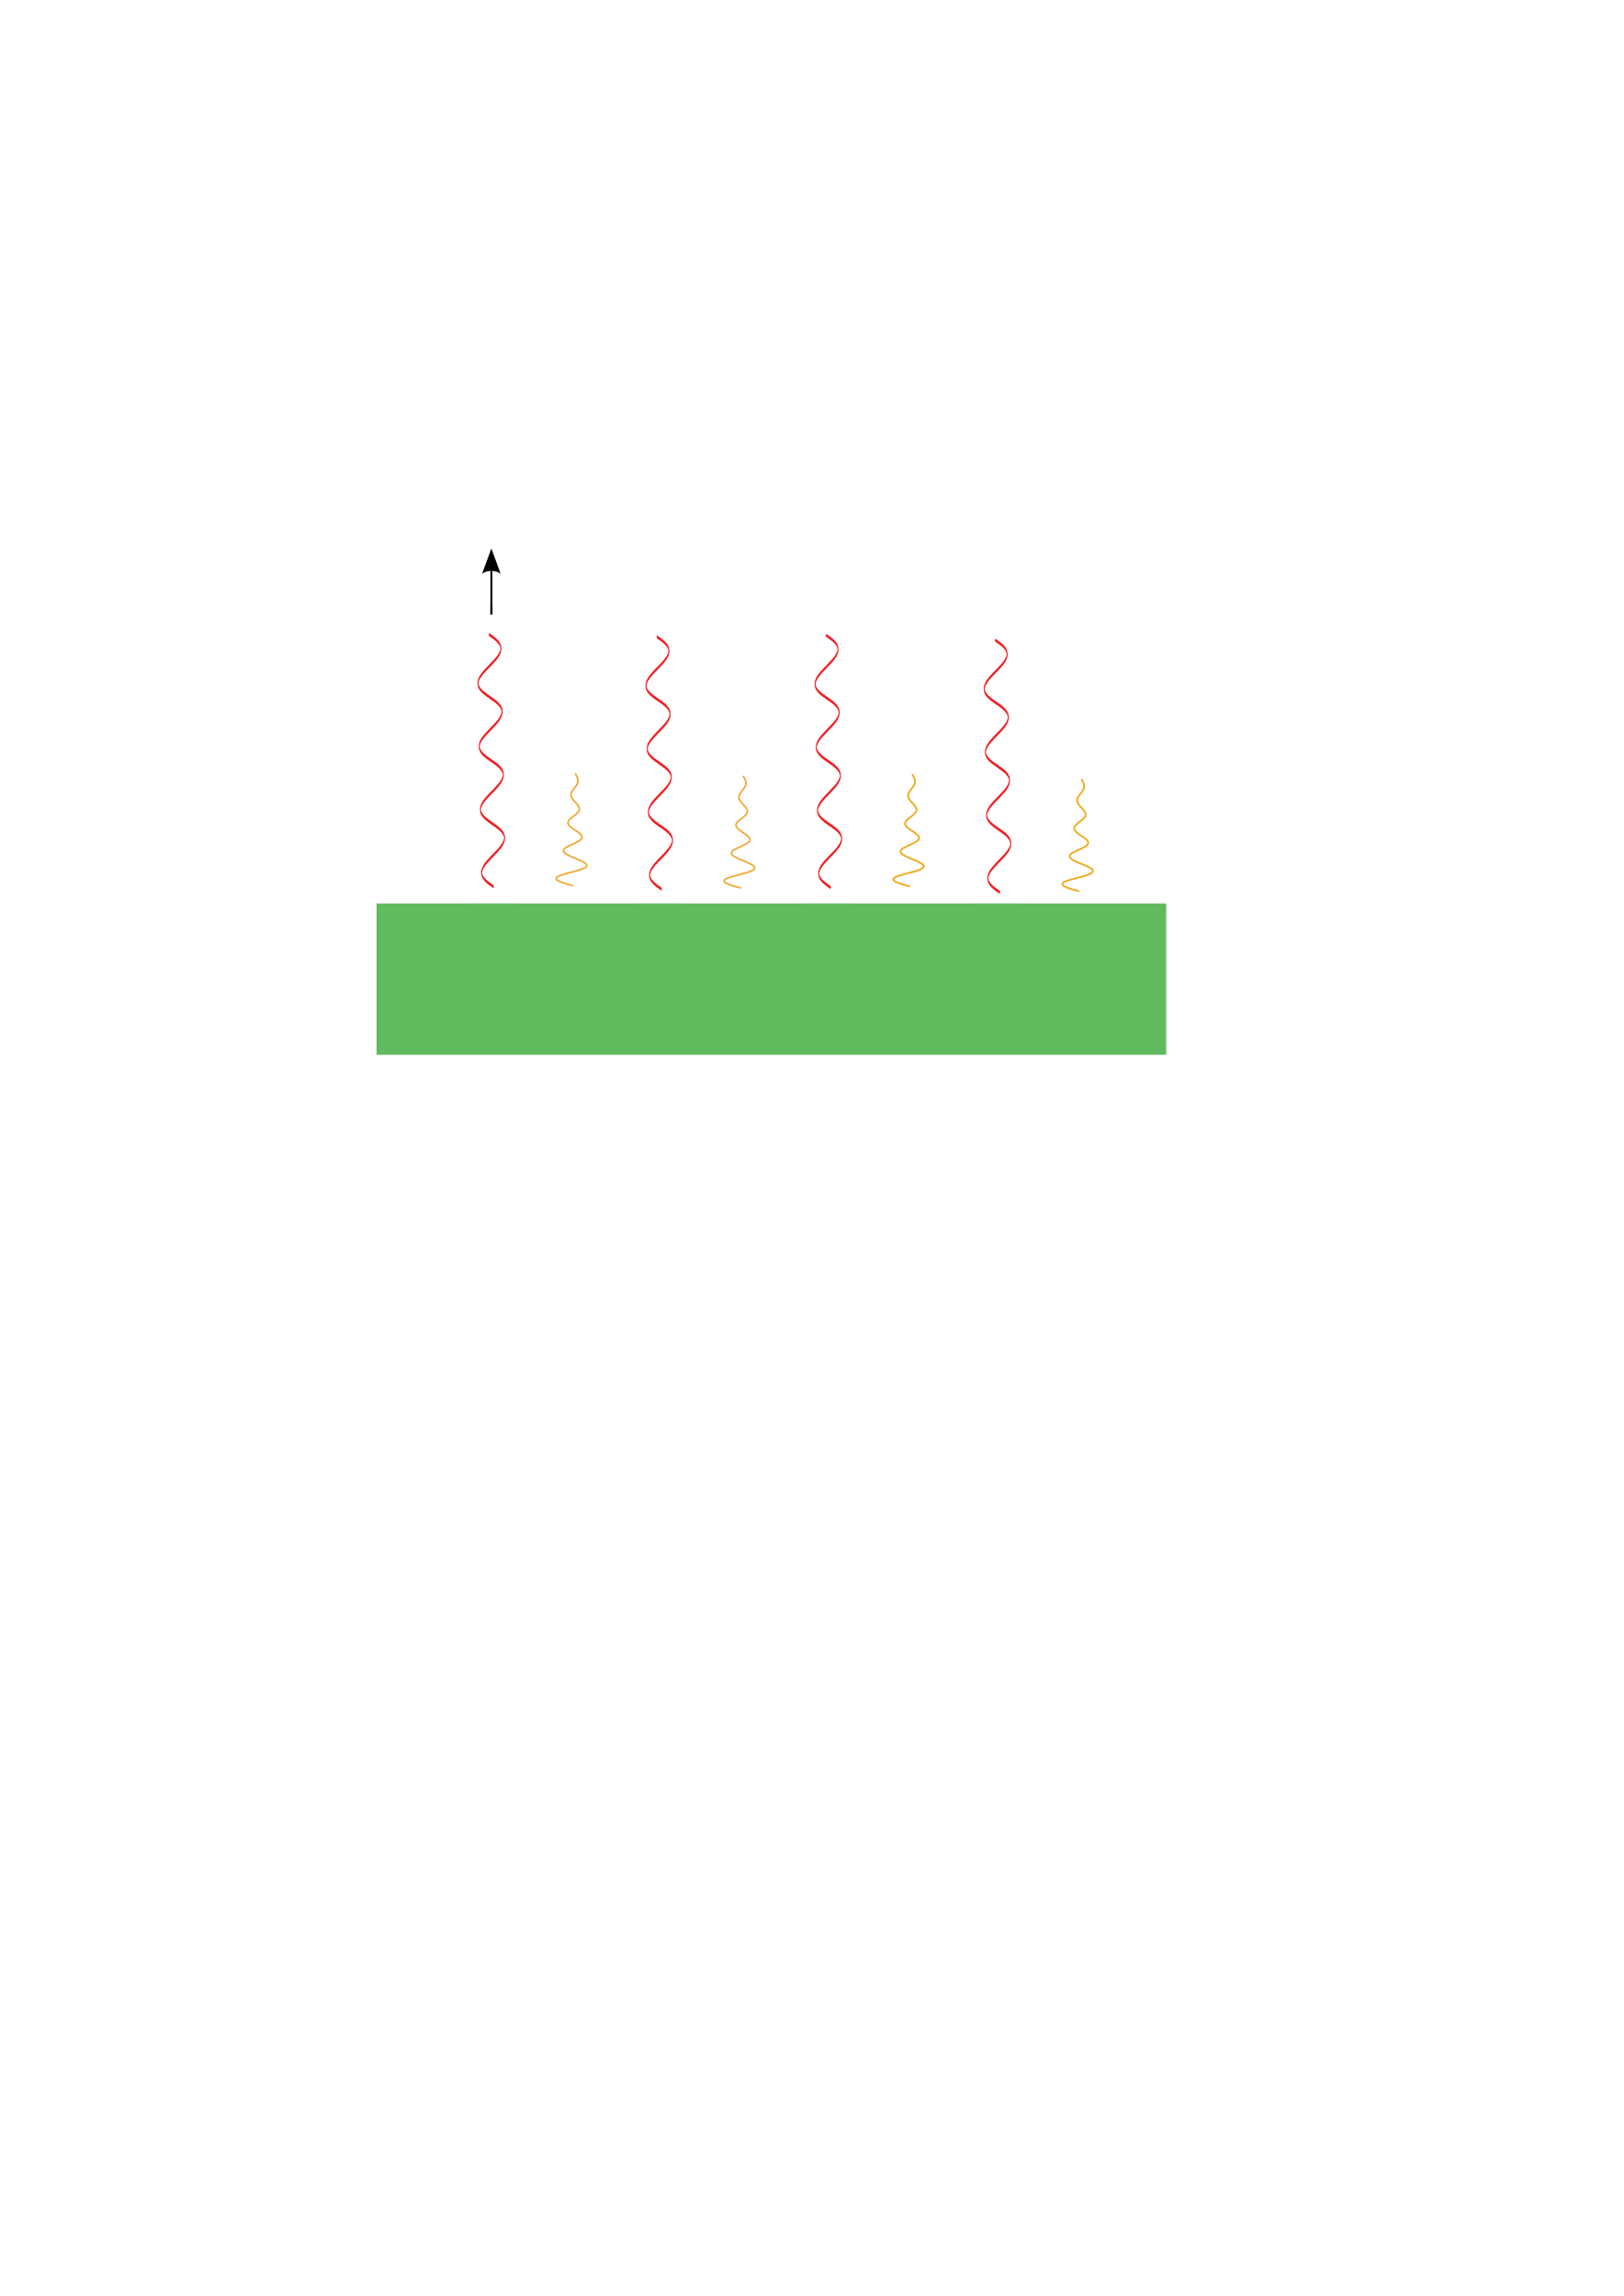
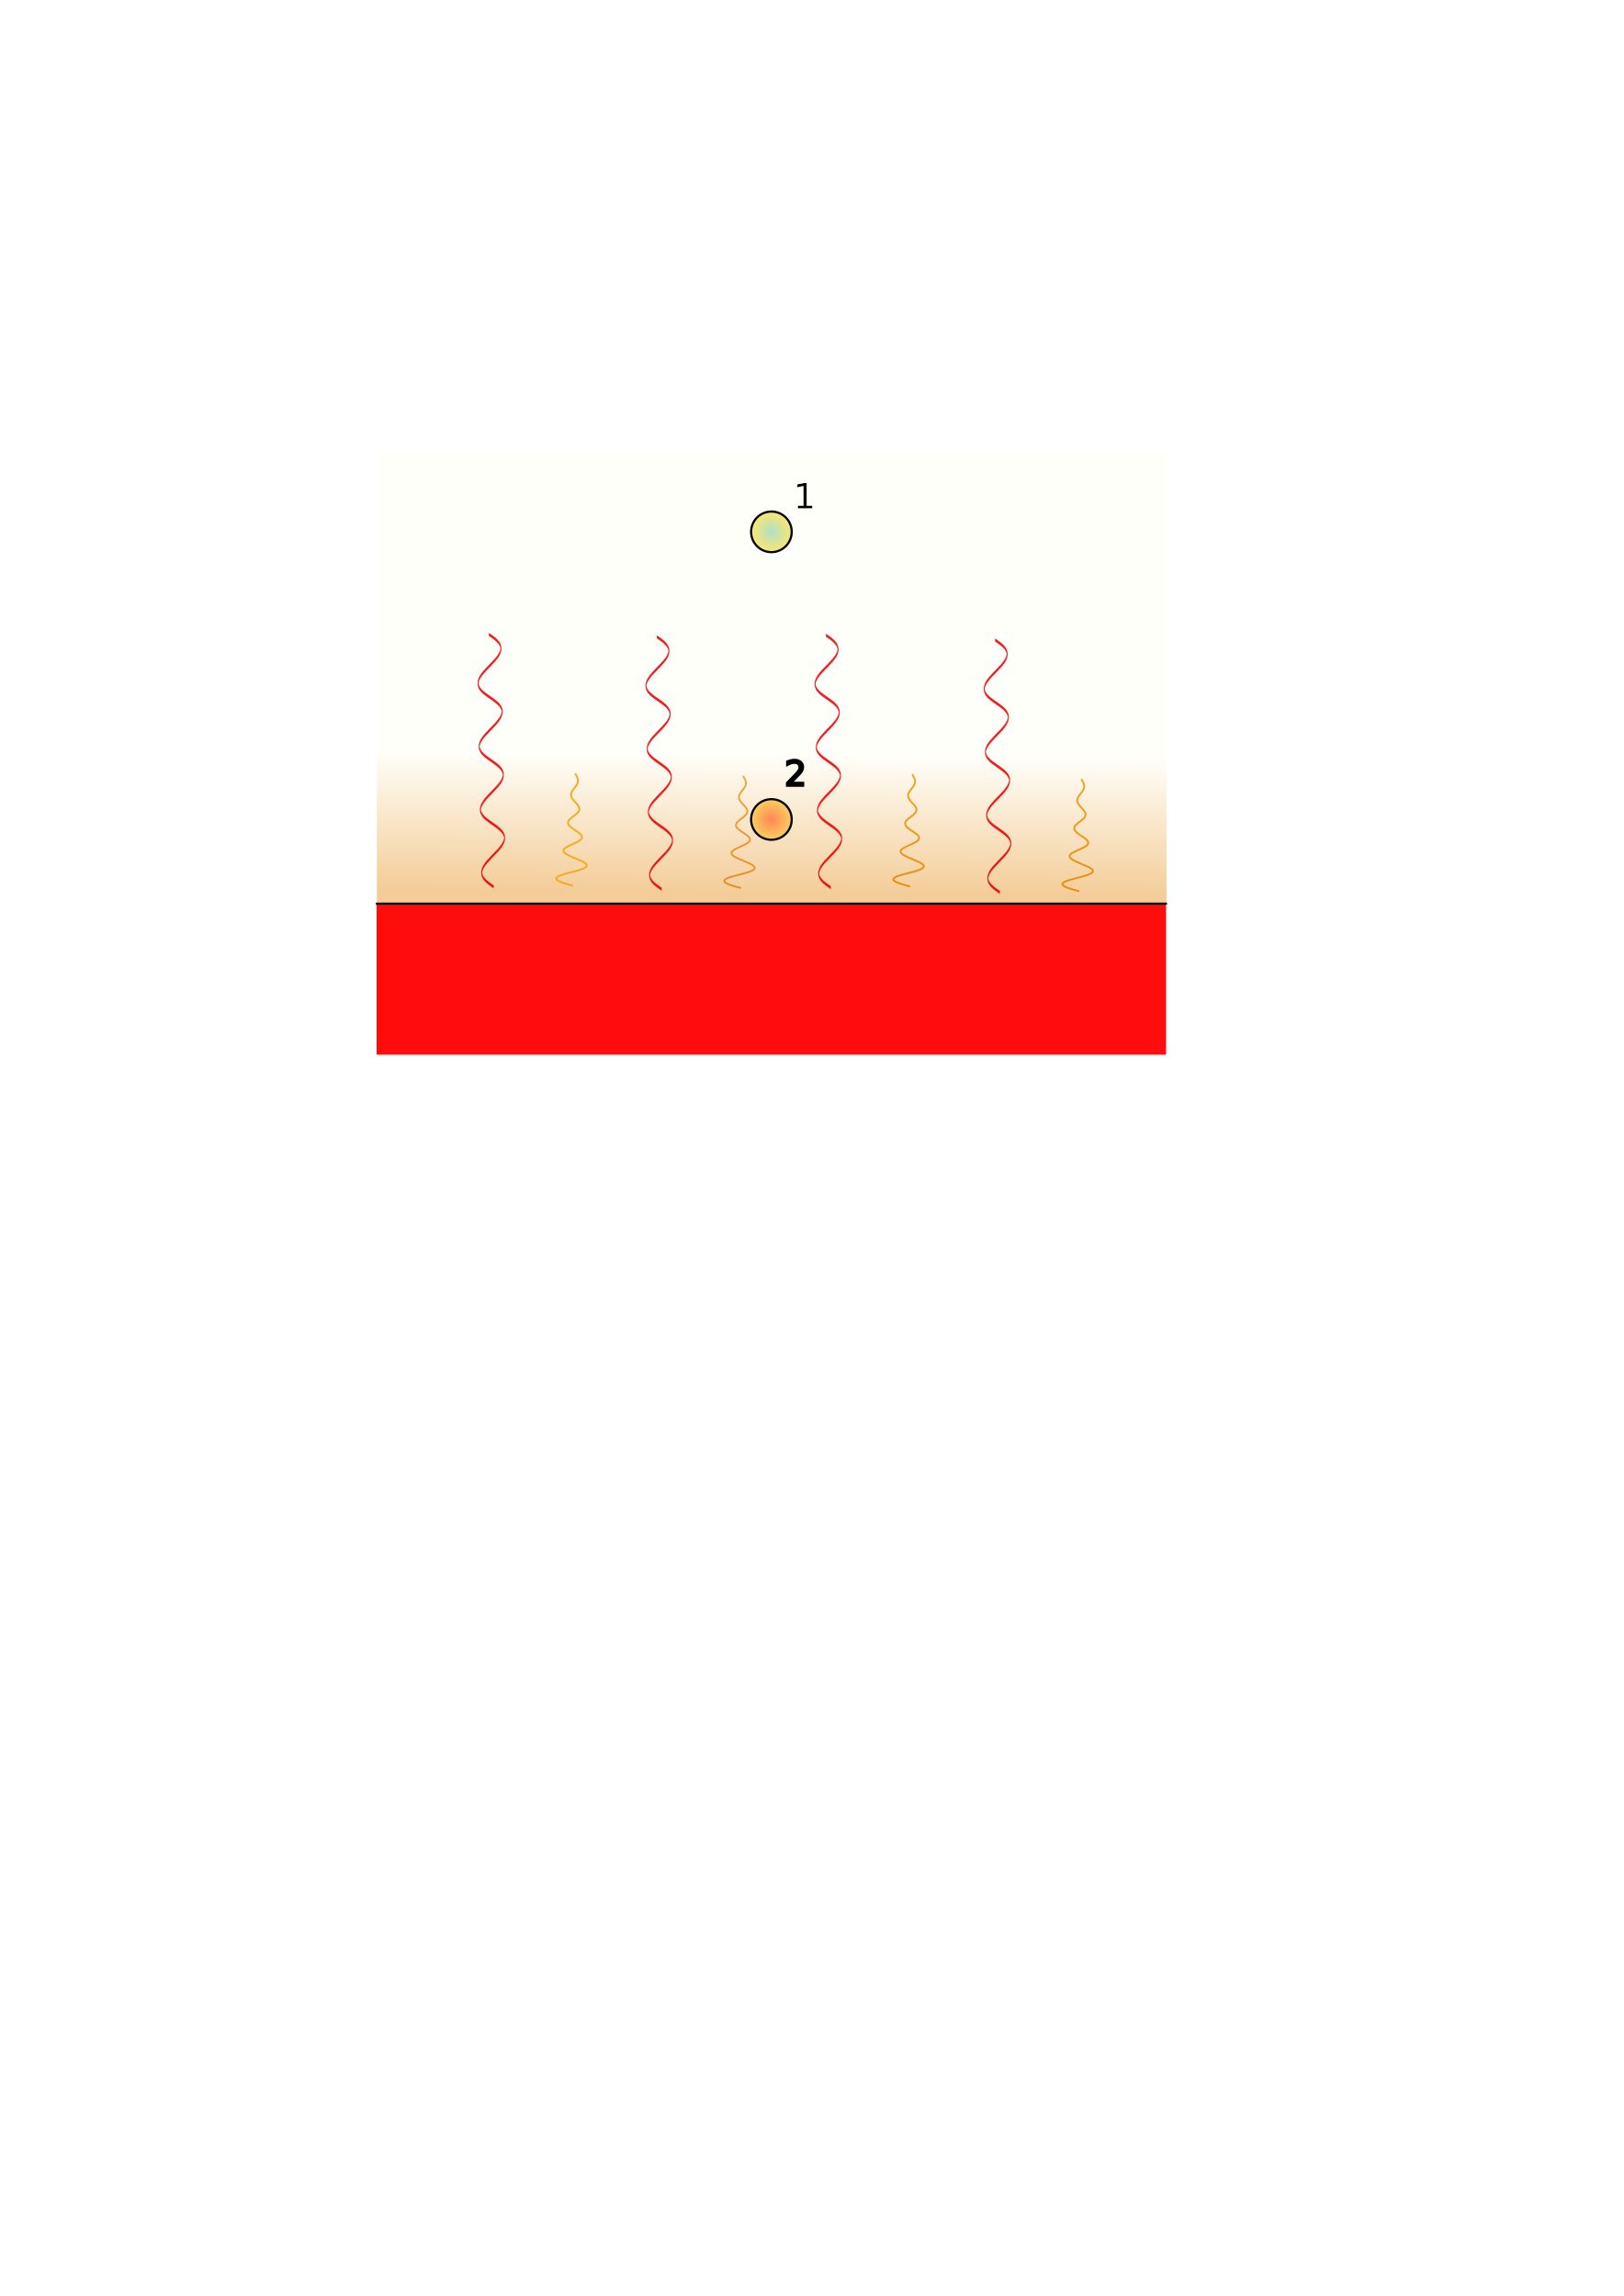
- <svg xmlns="http://www.w3.org/2000/svg" enable-background="new" width="744.094" height="1052.362" id="svg2" version="1.1">
+ <svg xmlns="http://www.w3.org/2000/svg" xmlns:xlink="http://www.w3.org/1999/xlink" enable-background="new" width="744.094" height="1052.362" id="svg2" version="1.1">
  <defs id="defs4">
+     <pattern id="Strips1_1" patternTransform="translate(0,0) scale(10,10)" height="1" width="2" patternUnits="userSpaceOnUse">
+       <rect id="rect4613" height="2" width="1" y="-0.5" x="0" style="fill:black;stroke:none" />
+     </pattern>
+     <linearGradient id="linearGradient11798">
+       <stop style="stop-color:#b1e0c7;stop-opacity:1" offset="0" id="stop11800" />
+       <stop id="stop11869" offset="0.5" style="stop-color:#d8e39a;stop-opacity:1;" />
+       <stop style="stop-color:#ffe76d;stop-opacity:1" offset="1" id="stop11802" />
+     </linearGradient>
+     <linearGradient id="linearGradient11767">
+       <stop style="stop-color:#ff8557;stop-opacity:1;" offset="0" id="stop11769" />
+       <stop style="stop-color:#f9d75f;stop-opacity:1" offset="1" id="stop11771" />
+     </linearGradient>
+     <linearGradient id="linearGradient11701">
+       <stop style="stop-color:#f3cc97;stop-opacity:1" offset="0" id="stop11703" />
+       <stop style="stop-color:#fffffa;stop-opacity:1" offset="1" id="stop11705" />
+     </linearGradient>
+     <linearGradient id="linearGradient11693">
+       <stop id="stop11695" offset="0" style="stop-color:#957eff;stop-opacity:1;" />
+       <stop id="stop11697" offset="1" style="stop-color:#f9babb;stop-opacity:1" />
+     </linearGradient>
+     <linearGradient id="linearGradient11675">
+       <stop style="stop-color:#ff0e0e;stop-opacity:1" offset="0" id="stop11677" />
+       <stop style="stop-color:#ff0e0e;stop-opacity:1" offset="1" id="stop11679" />
+     </linearGradient>
    <marker style="overflow:visible;" id="Arrow2Lend" refX="0.0" refY="0.0" orient="auto">
      <path transform="scale(1.1) rotate(180) translate(1,0)" d="M 8.719,4.034 L -2.207,0.016 L 8.719,-4.002 C 6.973,-1.63 6.983,1.616 8.719,4.034 z " style="fill-rule:evenodd;stroke-width:0.625;stroke-linejoin:round;" id="path6465" />
    </marker>
    <filter id="filter7753">
      <feBlend id="feBlend7755" in2="BackgroundImage" mode="multiply" />
    </filter>
    <filter color-interpolation-filters="sRGB" id="filter7753-4">
      <feBlend id="feBlend7755-0" in2="BackgroundImage" mode="multiply" />
    </filter>
    <filter color-interpolation-filters="sRGB" id="filter7753-4-4">
      <feBlend id="feBlend7755-0-2" in2="BackgroundImage" mode="multiply" />
    </filter>
    <filter color-interpolation-filters="sRGB" id="filter7753-4-4-7">
      <feBlend id="feBlend7755-0-2-5" in2="BackgroundImage" mode="multiply" />
    </filter>
    <filter color-interpolation-filters="sRGB" id="filter7753-9">
      <feBlend id="feBlend7755-67" in2="BackgroundImage" mode="multiply" />
    </filter>
    <filter color-interpolation-filters="sRGB" id="filter7753-4-4-7-9">
      <feBlend id="feBlend7755-0-2-5-4" in2="BackgroundImage" mode="multiply" />
    </filter>
    <filter color-interpolation-filters="sRGB" id="filter7753-9-0">
      <feBlend id="feBlend7755-67-3" in2="BackgroundImage" mode="multiply" />
    </filter>
    <marker style="overflow:visible" id="Arrow2Lend-8" refX="0" refY="0" orient="auto">
      <path transform="matrix(-1.1,0,0,-1.1,-1.1,0)" d="M 8.719,4.034 -2.207,0.016 8.719,-4.002 c -1.745,2.372 -1.735,5.617 -6e-7,8.035 z" style="fill-rule:evenodd;stroke-width:0.625;stroke-linejoin:round" id="path6465-2" />
    </marker>
    <marker style="overflow:visible" id="Arrow2Lend-3" refX="0" refY="0" orient="auto">
      <path transform="matrix(-1.1,0,0,-1.1,-1.1,0)" d="M 8.719,4.034 -2.207,0.016 8.719,-4.002 c -1.745,2.372 -1.735,5.617 -6e-7,8.035 z" style="fill-rule:evenodd;stroke-width:0.625;stroke-linejoin:round" id="path6465-8" />
    </marker>
    <filter color-interpolation-filters="sRGB" id="filter7753-7">
      <feBlend id="feBlend7755-00" in2="BackgroundImage" mode="multiply" />
    </filter>
    <marker style="overflow:visible" id="Arrow2Lend-6" refX="0" refY="0" orient="auto">
      <path transform="matrix(-1.1,0,0,-1.1,-1.1,0)" d="M 8.719,4.034 -2.207,0.016 8.719,-4.002 c -1.745,2.372 -1.735,5.617 -6e-7,8.035 z" style="fill-rule:evenodd;stroke-width:0.625;stroke-linejoin:round" id="path6465-4" />
    </marker>
    <filter color-interpolation-filters="sRGB" id="filter7753-7-9">
      <feBlend id="feBlend7755-00-5" in2="BackgroundImage" mode="multiply" />
    </filter>
+     <linearGradient xlink:href="#linearGradient11675" id="linearGradient11681" x1="298.57" y1="479.004" x2="299.087" y2="419.549" gradientUnits="userSpaceOnUse" />
+     <linearGradient xlink:href="#linearGradient11701" id="linearGradient11707" x1="360.869" y1="410.243" x2="361.447" y2="345.526" gradientUnits="userSpaceOnUse" />
+     <radialGradient xlink:href="#linearGradient11693-0" id="radialGradient11691-1" cx="172.679" cy="218.951" fx="172.679" fy="218.951" r="10.306" gradientUnits="userSpaceOnUse" />
+     <linearGradient id="linearGradient11693-0">
+       <stop id="stop11695-5" offset="0" style="stop-color:#957eff;stop-opacity:1;" />
+       <stop id="stop11697-6" offset="1" style="stop-color:#f9ba5f;stop-opacity:1" />
+     </linearGradient>
+     <radialGradient r="10.306" fy="218.951" fx="172.679" cy="218.951" cx="172.679" gradientUnits="userSpaceOnUse" id="radialGradient11724" xlink:href="#linearGradient11767" />
+     <radialGradient xlink:href="#linearGradient11798" id="radialGradient11806" cx="172.679" cy="218.951" fx="172.679" fy="218.951" r="9.806" gradientUnits="userSpaceOnUse" />
+     <marker style="overflow:visible" id="Arrow2Lend-5" refX="0" refY="0" orient="auto">
+       <path transform="matrix(-1.1,0,0,-1.1,-1.1,0)" d="M 8.719,4.034 -2.207,0.016 8.719,-4.002 c -1.745,2.372 -1.735,5.617 -6e-7,8.035 z" style="fill-rule:evenodd;stroke-width:0.625;stroke-linejoin:round" id="path6465-5" />
+     </marker>
+     <filter color-interpolation-filters="sRGB" id="filter7753-3">
+       <feBlend id="feBlend7755-8" in2="BackgroundImage" mode="multiply" />
+     </filter>
  </defs>
  <g style="filter:url(#filter7753)" id="layer1">
+     <rect style="fill:url(#linearGradient11707);fill-opacity:1;stroke:none;opacity:1" id="rect11699" width="361.903" height="207.319" x="172.679" y="206.543" />
    <path id="path7997-9-7" title="t 0.3*sin(2*pi*4*t)" d="m 261.54,610.745 c 0.591,-1.969 1.183,-3.92 1.774,-5.196 0.591,-1.276 1.183,-1.849 1.774,-1.532 0.591,0.318 1.183,1.526 1.774,3.213 0.591,1.687 1.183,3.825 1.774,5.691 0.591,1.867 1.183,3.427 1.774,4.156 0.591,0.73 1.183,0.612 1.774,-0.31 0.591,-0.922 1.183,-2.634 1.774,-4.558 0.591,-1.923 1.183,-4.023 1.774,-5.591 0.591,-1.568 1.183,-2.574 1.774,-2.682 0.591,-0.107 1.183,0.69 1.774,2.119 0.591,1.429 1.183,3.467 1.774,5.425 0.591,1.958 1.183,3.8 1.774,4.905 0.591,1.106 1.183,1.452 1.774,0.926 0.591,-0.526 1.183,-1.919 1.774,-3.706 0.591,-1.787 1.183,-3.937 1.774,-5.725 0.591,-1.788 1.183,-3.179 1.774,-3.706 0.591,-0.528 1.183,-0.178 1.774,0.926 0.591,1.104 1.183,2.948 1.774,4.905 0.591,1.958 1.183,3.995 1.774,5.425 0.591,1.43 1.183,2.225 1.774,2.119 0.591,-0.106 1.183,-1.114 1.774,-2.682 0.591,-1.567 1.183,-3.668 1.774,-5.591 0.591,-1.923 1.183,-3.634 1.774,-4.558 0.591,-0.923 1.183,-1.038 1.774,-0.31 0.591,0.728 1.183,2.29 1.774,4.156 0.591,1.866 1.183,4.003 1.774,5.691 0.591,1.688 1.183,2.893 1.774,3.213 0.591,0.319 1.183,-0.257 1.774,-1.532 0.591,-1.274 1.183,-3.226 1.774,-5.196" style="fill:none;stroke:#f21e21;stroke-width:0.6;stroke-miterlimit:4;stroke-opacity:1;stroke-dasharray:none;stroke-dashoffset:0;filter:url(#filter7753-4)" transform="matrix(-0.04315117,-2.249863,0.7914742,-0.1194223,-245.8459,1067.871)" />
-     <rect style="fill:#62ba5f;fill-opacity:1;fill-rule:nonzero;stroke:none;stroke-opacity:1" id="rect8499" width="361.922" height="69.46" x="172.553" y="414.064" />
+     <rect style="fill:url(#linearGradient11681);fill-opacity:1;fill-rule:nonzero;stroke:none;stroke-opacity:1" id="rect8499" width="361.922" height="69.46" x="172.553" y="414.064" />
    <path id="path9200" title="t 0.3*sin(2*pi*4*t)*exp(-2*t)" d="m 262.646,405.991 c -2.539,-0.682 -4.86,-1.355 -6.247,-1.997 -1.387,-0.641 -1.821,-1.249 -1.277,-1.822 0.544,-0.573 2.048,-1.113 3.92,-1.64 1.872,-0.527 4.075,-1.042 5.871,-1.571 1.796,-0.529 3.155,-1.074 3.701,-1.647 0.546,-0.573 0.277,-1.175 -0.62,-1.799 -0.897,-0.624 -2.4,-1.269 -3.953,-1.916 -1.553,-0.647 -3.127,-1.295 -4.215,-1.925 -1.088,-0.631 -1.674,-1.244 -1.629,-1.834 0.045,-0.591 0.715,-1.16 1.724,-1.717 1.009,-0.557 2.337,-1.103 3.525,-1.654 1.188,-0.551 2.215,-1.107 2.779,-1.68 0.563,-0.573 0.656,-1.162 0.309,-1.766 -0.347,-0.605 -1.124,-1.224 -2.026,-1.848 -0.903,-0.624 -1.915,-1.252 -2.696,-1.872 -0.782,-0.62 -1.321,-1.231 -1.472,-1.829 -0.151,-0.598 0.086,-1.182 0.591,-1.756 0.506,-0.575 1.269,-1.14 2.018,-1.706 0.75,-0.566 1.473,-1.133 1.945,-1.709 0.473,-0.576 0.689,-1.161 0.614,-1.756 -0.075,-0.595 -0.437,-1.2 -0.932,-1.81 -0.495,-0.61 -1.113,-1.224 -1.639,-1.835 -0.526,-0.611 -0.951,-1.218 -1.148,-1.818 -0.197,-0.599 -0.165,-1.191 0.062,-1.775 0.227,-0.584 0.643,-1.162 1.096,-1.739 0.453,-0.577 0.935,-1.152 1.292,-1.732 0.357,-0.58 0.584,-1.164 0.628,-1.755 0.044,-0.591 -0.095,-1.188 -0.346,-1.789 -0.251,-0.601 -0.609,-1.206 -0.943,-1.81" style="fill:none;stroke:#f2ac21;stroke-width:0.837;stroke-miterlimit:4;stroke-opacity:1;stroke-dasharray:none;stroke-dashoffset:0" />
    <path id="path7997-9-7-8" title="t 0.3*sin(2*pi*4*t)" d="m 261.54,610.745 c 0.591,-1.969 1.183,-3.92 1.774,-5.196 0.591,-1.276 1.183,-1.849 1.774,-1.532 0.591,0.318 1.183,1.526 1.774,3.213 0.591,1.687 1.183,3.825 1.774,5.691 0.591,1.867 1.183,3.427 1.774,4.156 0.591,0.73 1.183,0.612 1.774,-0.31 0.591,-0.922 1.183,-2.634 1.774,-4.558 0.591,-1.923 1.183,-4.023 1.774,-5.591 0.591,-1.568 1.183,-2.574 1.774,-2.682 0.591,-0.107 1.183,0.69 1.774,2.119 0.591,1.429 1.183,3.467 1.774,5.425 0.591,1.958 1.183,3.8 1.774,4.905 0.591,1.106 1.183,1.452 1.774,0.926 0.591,-0.526 1.183,-1.919 1.774,-3.706 0.591,-1.787 1.183,-3.937 1.774,-5.725 0.591,-1.788 1.183,-3.179 1.774,-3.706 0.591,-0.528 1.183,-0.178 1.774,0.926 0.591,1.104 1.183,2.948 1.774,4.905 0.591,1.958 1.183,3.995 1.774,5.425 0.591,1.43 1.183,2.225 1.774,2.119 0.591,-0.106 1.183,-1.114 1.774,-2.682 0.591,-1.567 1.183,-3.668 1.774,-5.591 0.591,-1.923 1.183,-3.634 1.774,-4.558 0.591,-0.923 1.183,-1.038 1.774,-0.31 0.591,0.728 1.183,2.29 1.774,4.156 0.591,1.866 1.183,4.003 1.774,5.691 0.591,1.688 1.183,2.893 1.774,3.213 0.591,0.319 1.183,-0.257 1.774,-1.532 0.591,-1.274 1.183,-3.226 1.774,-5.196" style="fill:none;stroke:#f21e21;stroke-width:0.6;stroke-miterlimit:4;stroke-opacity:1;stroke-dasharray:none;stroke-dashoffset:0;filter:url(#filter7753-4-4)" transform="matrix(-0.04315117,-2.249863,0.7914742,-0.1194223,-168.8726,1068.967)" />
    <path id="path9200-7" title="t 0.3*sin(2*pi*4*t)*exp(-2*t)" d="m 339.619,407.087 c -2.539,-0.682 -4.86,-1.355 -6.247,-1.997 -1.387,-0.641 -1.821,-1.249 -1.277,-1.822 0.544,-0.573 2.048,-1.113 3.92,-1.64 1.872,-0.527 4.075,-1.042 5.871,-1.571 1.796,-0.529 3.155,-1.074 3.701,-1.647 0.546,-0.573 0.277,-1.175 -0.62,-1.799 -0.897,-0.624 -2.4,-1.269 -3.953,-1.916 -1.553,-0.647 -3.127,-1.295 -4.215,-1.925 -1.088,-0.631 -1.674,-1.244 -1.629,-1.834 0.045,-0.591 0.715,-1.16 1.724,-1.717 1.009,-0.557 2.337,-1.103 3.525,-1.654 1.188,-0.551 2.215,-1.107 2.779,-1.68 0.563,-0.573 0.656,-1.162 0.309,-1.766 -0.347,-0.605 -1.124,-1.224 -2.026,-1.848 -0.903,-0.624 -1.915,-1.252 -2.696,-1.872 -0.782,-0.62 -1.321,-1.231 -1.472,-1.829 -0.151,-0.598 0.086,-1.182 0.591,-1.756 0.506,-0.575 1.269,-1.14 2.018,-1.706 0.75,-0.566 1.473,-1.133 1.945,-1.709 0.473,-0.576 0.689,-1.161 0.614,-1.756 -0.075,-0.595 -0.437,-1.2 -0.932,-1.81 -0.495,-0.61 -1.113,-1.224 -1.639,-1.835 -0.526,-0.611 -0.951,-1.218 -1.148,-1.818 -0.197,-0.599 -0.165,-1.191 0.062,-1.775 0.227,-0.584 0.643,-1.162 1.096,-1.739 0.453,-0.577 0.935,-1.152 1.292,-1.732 0.357,-0.58 0.584,-1.164 0.628,-1.755 0.044,-0.591 -0.095,-1.188 -0.346,-1.789 -0.251,-0.601 -0.609,-1.206 -0.943,-1.81" style="fill:none;stroke:#f2ac21;stroke-width:0.837;stroke-miterlimit:4;stroke-opacity:1;stroke-dasharray:none;stroke-dashoffset:0;filter:url(#filter7753)" />
    <path id="path7997-9-7-8-5" title="t 0.3*sin(2*pi*4*t)" d="m 261.54,610.745 c 0.591,-1.969 1.183,-3.92 1.774,-5.196 0.591,-1.276 1.183,-1.849 1.774,-1.532 0.591,0.318 1.183,1.526 1.774,3.213 0.591,1.687 1.183,3.825 1.774,5.691 0.591,1.867 1.183,3.427 1.774,4.156 0.591,0.73 1.183,0.612 1.774,-0.31 0.591,-0.922 1.183,-2.634 1.774,-4.558 0.591,-1.923 1.183,-4.023 1.774,-5.591 0.591,-1.568 1.183,-2.574 1.774,-2.682 0.591,-0.107 1.183,0.69 1.774,2.119 0.591,1.429 1.183,3.467 1.774,5.425 0.591,1.958 1.183,3.8 1.774,4.905 0.591,1.106 1.183,1.452 1.774,0.926 0.591,-0.526 1.183,-1.919 1.774,-3.706 0.591,-1.787 1.183,-3.937 1.774,-5.725 0.591,-1.788 1.183,-3.179 1.774,-3.706 0.591,-0.528 1.183,-0.178 1.774,0.926 0.591,1.104 1.183,2.948 1.774,4.905 0.591,1.958 1.183,3.995 1.774,5.425 0.591,1.43 1.183,2.225 1.774,2.119 0.591,-0.106 1.183,-1.114 1.774,-2.682 0.591,-1.567 1.183,-3.668 1.774,-5.591 0.591,-1.923 1.183,-3.634 1.774,-4.558 0.591,-0.923 1.183,-1.038 1.774,-0.31 0.591,0.728 1.183,2.29 1.774,4.156 0.591,1.866 1.183,4.003 1.774,5.691 0.591,1.688 1.183,2.893 1.774,3.213 0.591,0.319 1.183,-0.257 1.774,-1.532 0.591,-1.274 1.183,-3.226 1.774,-5.196" style="fill:none;stroke:#f21e21;stroke-width:0.6;stroke-miterlimit:4;stroke-opacity:1;stroke-dasharray:none;stroke-dashoffset:0;filter:url(#filter7753-4-4-7)" transform="matrix(-0.04315117,-2.249863,0.7914742,-0.1194223,-91.37017,1068.236)" />
    <path id="path9200-7-9" title="t 0.3*sin(2*pi*4*t)*exp(-2*t)" d="m 417.121,406.356 c -2.539,-0.682 -4.86,-1.355 -6.247,-1.997 -1.387,-0.641 -1.821,-1.249 -1.277,-1.822 0.544,-0.573 2.048,-1.113 3.92,-1.64 1.872,-0.527 4.075,-1.042 5.871,-1.571 1.796,-0.529 3.155,-1.074 3.701,-1.647 0.546,-0.573 0.277,-1.175 -0.62,-1.799 -0.897,-0.624 -2.4,-1.269 -3.953,-1.916 -1.553,-0.647 -3.127,-1.295 -4.215,-1.925 -1.088,-0.631 -1.674,-1.244 -1.629,-1.834 0.045,-0.591 0.715,-1.16 1.724,-1.717 1.009,-0.557 2.337,-1.103 3.525,-1.654 1.188,-0.551 2.215,-1.107 2.779,-1.68 0.563,-0.573 0.656,-1.162 0.309,-1.766 -0.347,-0.605 -1.124,-1.224 -2.026,-1.848 -0.903,-0.624 -1.915,-1.252 -2.696,-1.872 -0.782,-0.62 -1.321,-1.231 -1.472,-1.829 -0.151,-0.598 0.086,-1.182 0.591,-1.756 0.506,-0.575 1.269,-1.14 2.018,-1.706 0.75,-0.566 1.473,-1.133 1.945,-1.709 0.473,-0.576 0.689,-1.161 0.614,-1.756 -0.075,-0.595 -0.437,-1.2 -0.932,-1.81 -0.495,-0.61 -1.113,-1.224 -1.639,-1.835 -0.526,-0.611 -0.951,-1.218 -1.148,-1.818 -0.197,-0.599 -0.165,-1.191 0.062,-1.775 0.227,-0.584 0.643,-1.162 1.096,-1.739 0.453,-0.577 0.935,-1.152 1.292,-1.732 0.357,-0.58 0.584,-1.164 0.628,-1.755 0.044,-0.591 -0.095,-1.188 -0.346,-1.789 -0.251,-0.601 -0.609,-1.206 -0.943,-1.81" style="fill:none;stroke:#f2ac21;stroke-width:0.837;stroke-miterlimit:4;stroke-opacity:1;stroke-dasharray:none;stroke-dashoffset:0;filter:url(#filter7753-9)" />
    <path id="path7997-9-7-8-5-6" title="t 0.3*sin(2*pi*4*t)" d="m 261.54,610.745 c 0.591,-1.969 1.183,-3.92 1.774,-5.196 0.591,-1.276 1.183,-1.849 1.774,-1.532 0.591,0.318 1.183,1.526 1.774,3.213 0.591,1.687 1.183,3.825 1.774,5.691 0.591,1.867 1.183,3.427 1.774,4.156 0.591,0.73 1.183,0.612 1.774,-0.31 0.591,-0.922 1.183,-2.634 1.774,-4.558 0.591,-1.923 1.183,-4.023 1.774,-5.591 0.591,-1.568 1.183,-2.574 1.774,-2.682 0.591,-0.107 1.183,0.69 1.774,2.119 0.591,1.429 1.183,3.467 1.774,5.425 0.591,1.958 1.183,3.8 1.774,4.905 0.591,1.106 1.183,1.452 1.774,0.926 0.591,-0.526 1.183,-1.919 1.774,-3.706 0.591,-1.787 1.183,-3.937 1.774,-5.725 0.591,-1.788 1.183,-3.179 1.774,-3.706 0.591,-0.528 1.183,-0.178 1.774,0.926 0.591,1.104 1.183,2.948 1.774,4.905 0.591,1.958 1.183,3.995 1.774,5.425 0.591,1.43 1.183,2.225 1.774,2.119 0.591,-0.106 1.183,-1.114 1.774,-2.682 0.591,-1.567 1.183,-3.668 1.774,-5.591 0.591,-1.923 1.183,-3.634 1.774,-4.558 0.591,-0.923 1.183,-1.038 1.774,-0.31 0.591,0.728 1.183,2.29 1.774,4.156 0.591,1.866 1.183,4.003 1.774,5.691 0.591,1.688 1.183,2.893 1.774,3.213 0.591,0.319 1.183,-0.257 1.774,-1.532 0.591,-1.274 1.183,-3.226 1.774,-5.196" style="fill:none;stroke:#f21e21;stroke-width:0.6;stroke-miterlimit:4;stroke-opacity:1;stroke-dasharray:none;stroke-dashoffset:0;filter:url(#filter7753-4-4-7-9)" transform="matrix(-0.04315117,-2.249863,0.7914742,-0.1194223,-13.86777,1070.429)" />
    <path id="path9200-7-9-0" title="t 0.3*sin(2*pi*4*t)*exp(-2*t)" d="m 494.624,408.549 c -2.539,-0.682 -4.86,-1.355 -6.247,-1.997 -1.387,-0.641 -1.821,-1.249 -1.277,-1.822 0.544,-0.573 2.048,-1.113 3.92,-1.64 1.872,-0.527 4.075,-1.042 5.871,-1.571 1.796,-0.529 3.155,-1.074 3.701,-1.647 0.546,-0.573 0.277,-1.175 -0.62,-1.799 -0.897,-0.624 -2.4,-1.269 -3.953,-1.916 -1.553,-0.647 -3.127,-1.295 -4.215,-1.925 -1.088,-0.631 -1.674,-1.244 -1.629,-1.834 0.045,-0.591 0.715,-1.16 1.724,-1.717 1.009,-0.557 2.337,-1.103 3.525,-1.654 1.188,-0.551 2.215,-1.107 2.779,-1.68 0.563,-0.573 0.656,-1.162 0.309,-1.766 -0.347,-0.605 -1.124,-1.224 -2.026,-1.848 -0.903,-0.624 -1.915,-1.252 -2.696,-1.872 -0.782,-0.62 -1.321,-1.231 -1.472,-1.829 -0.151,-0.598 0.086,-1.182 0.591,-1.756 0.506,-0.575 1.269,-1.14 2.018,-1.706 0.75,-0.566 1.473,-1.133 1.945,-1.709 0.473,-0.576 0.689,-1.161 0.614,-1.756 -0.075,-0.595 -0.437,-1.2 -0.932,-1.81 -0.495,-0.61 -1.113,-1.224 -1.639,-1.835 -0.526,-0.611 -0.951,-1.218 -1.148,-1.818 -0.197,-0.599 -0.165,-1.191 0.062,-1.775 0.227,-0.584 0.643,-1.162 1.096,-1.739 0.453,-0.577 0.935,-1.152 1.292,-1.732 0.357,-0.58 0.584,-1.164 0.628,-1.755 0.044,-0.591 -0.095,-1.188 -0.346,-1.789 -0.251,-0.601 -0.609,-1.206 -0.943,-1.81" style="fill:none;stroke:#f2ac21;stroke-width:0.837;stroke-miterlimit:4;stroke-opacity:1;stroke-dasharray:none;stroke-dashoffset:0;filter:url(#filter7753-9-0)" />
-     <path style="fill:none;stroke:#000000;stroke-width:1px;stroke-linecap:butt;stroke-linejoin:miter;stroke-opacity:1;marker-end:url(#Arrow2Lend)" d="m 225.196,281.725 0,-29.246" id="path9325" />
-     <path style="fill:none;stroke:#000000;stroke-width:1px;stroke-linecap:butt;stroke-linejoin:miter;stroke-opacity:1;marker-end:url(#Arrow2Lend);filter:url(#filter7753)" d="m 301.985,284.333 0,-29.246" id="path9325-4" />
-     <path style="fill:none;stroke:#000000;stroke-width:1px;stroke-linecap:butt;stroke-linejoin:miter;stroke-opacity:1;marker-end:url(#Arrow2Lend);filter:url(#filter7753-7)" d="m 379.487,284.333 0,-29.246" id="path9325-4-1" />
-     <path style="fill:none;stroke:#000000;stroke-width:1px;stroke-linecap:butt;stroke-linejoin:miter;stroke-opacity:1;marker-end:url(#Arrow2Lend);filter:url(#filter7753-7-9)" d="m 455.527,282.139 0,-29.246" id="path9325-4-1-3" />
+     <path style="fill:none;stroke:#000000;stroke-width:1px;stroke-linecap:butt;stroke-linejoin:miter;stroke-opacity:1;marker-end:url(#Arrow2Lend);filter:url(#filter7753)" d="m 301.277,281.804 0,-29.246" id="path9325-4" />
+     <path style="fill:none;stroke:#000000;stroke-width:1px;stroke-linecap:butt;stroke-linejoin:miter;stroke-opacity:1;marker-end:url(#Arrow2Lend);filter:url(#filter7753-7)" d="m 378.78,281.804 0,-29.246" id="path9325-4-1" />
+     <path style="fill:none;stroke:#000000;stroke-width:1px;stroke-linecap:butt;stroke-linejoin:miter;stroke-opacity:1;marker-end:url(#Arrow2Lend);filter:url(#filter7753-7-9)" d="m 454.82,281.804 0,-29.246" id="path9325-4-1-3" />
+     <path style="fill:url(#radialGradient11724);fill-opacity:1;stroke:#000000;stroke-opacity:1" id="path11683-7" d="m 181.986,218.951 a 9.306,9.306 0 1 1 -18.612,0 9.306,9.306 0 1 1 18.612,0 z" transform="translate(180.8338,156.6524)" />
+     <path style="fill:url(#radialGradient11806);fill-opacity:1.0;stroke:#000000;stroke-opacity:1" id="path11683" d="m 181.986,218.951 a 9.306,9.306 0 1 1 -18.612,0 9.306,9.306 0 1 1 18.612,0 z" transform="translate(180.8338,24.81621)" />
+     <text xml:space="preserve" style="font-size:16px;font-style:normal;font-weight:normal;line-height:125%;letter-spacing:0px;word-spacing:0px;fill:#000000;fill-opacity:1;stroke:url(#Strips1_1);font-family:Bitstream Vera Sans" x="359.482" y="360.149" id="text11773">
+       <tspan id="tspan11775" x="359.482" y="360.149" style="stroke:url(#Strips1_1)">2</tspan>
+     </text>
+     <text xml:space="preserve" style="font-size:16px;font-style:normal;font-weight:normal;line-height:125%;letter-spacing:0px;word-spacing:0px;fill:#000000;fill-opacity:1;stroke:none;filter:url(#filter7753);font-family:Bitstream Vera Sans" x="363.59" y="233.072" id="text11773-9">
+       <tspan id="tspan11775-5" x="363.59" y="233.072">1</tspan>
+     </text>
+     <path style="fill:none;stroke:#000000;stroke-width:1px;stroke-linecap:butt;stroke-linejoin:miter;stroke-opacity:1;marker-end:url(#Arrow2Lend);filter:url(#filter7753-3)" d="m 223.817,282.511 0,-29.246" id="path9325-4-4" />
+     <path style="fill:none;stroke:#000000;stroke-width:1px;stroke-linecap:butt;stroke-linejoin:miter;stroke-opacity:1" d="m 172.18,414.198 362.746,0" id="path11913" />
  </g>
  <g id="layer2" />
</svg>
